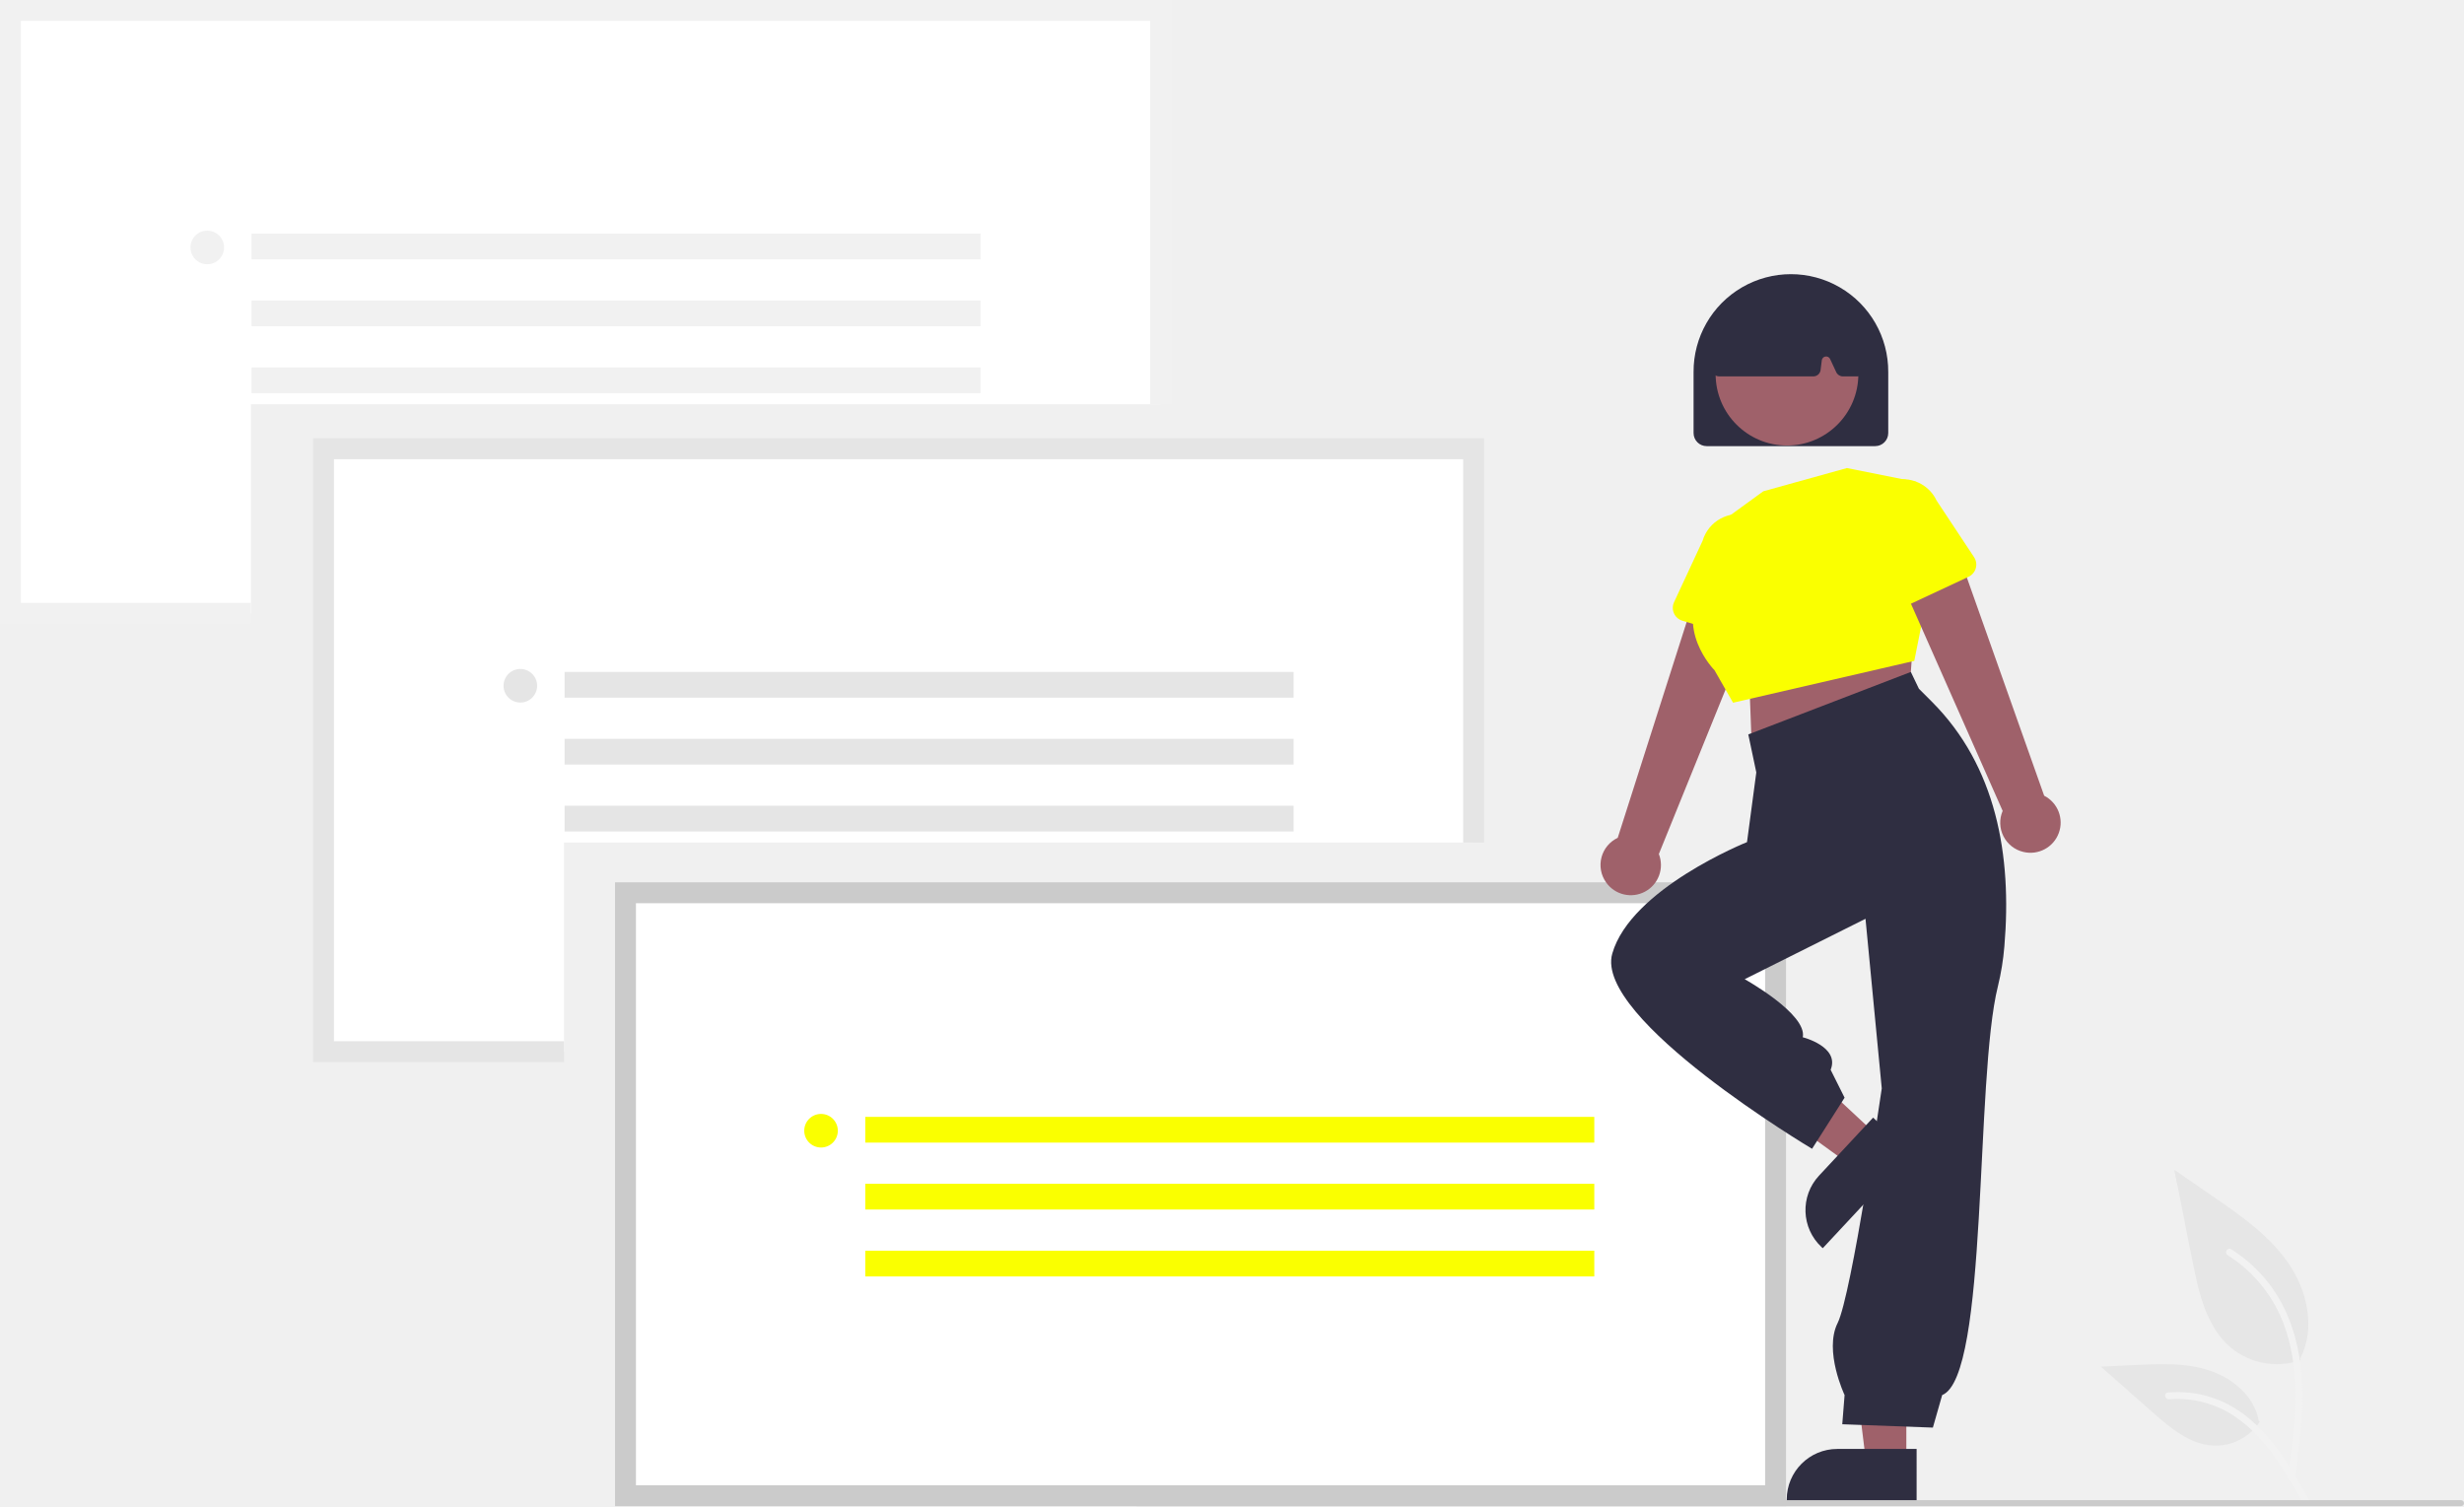
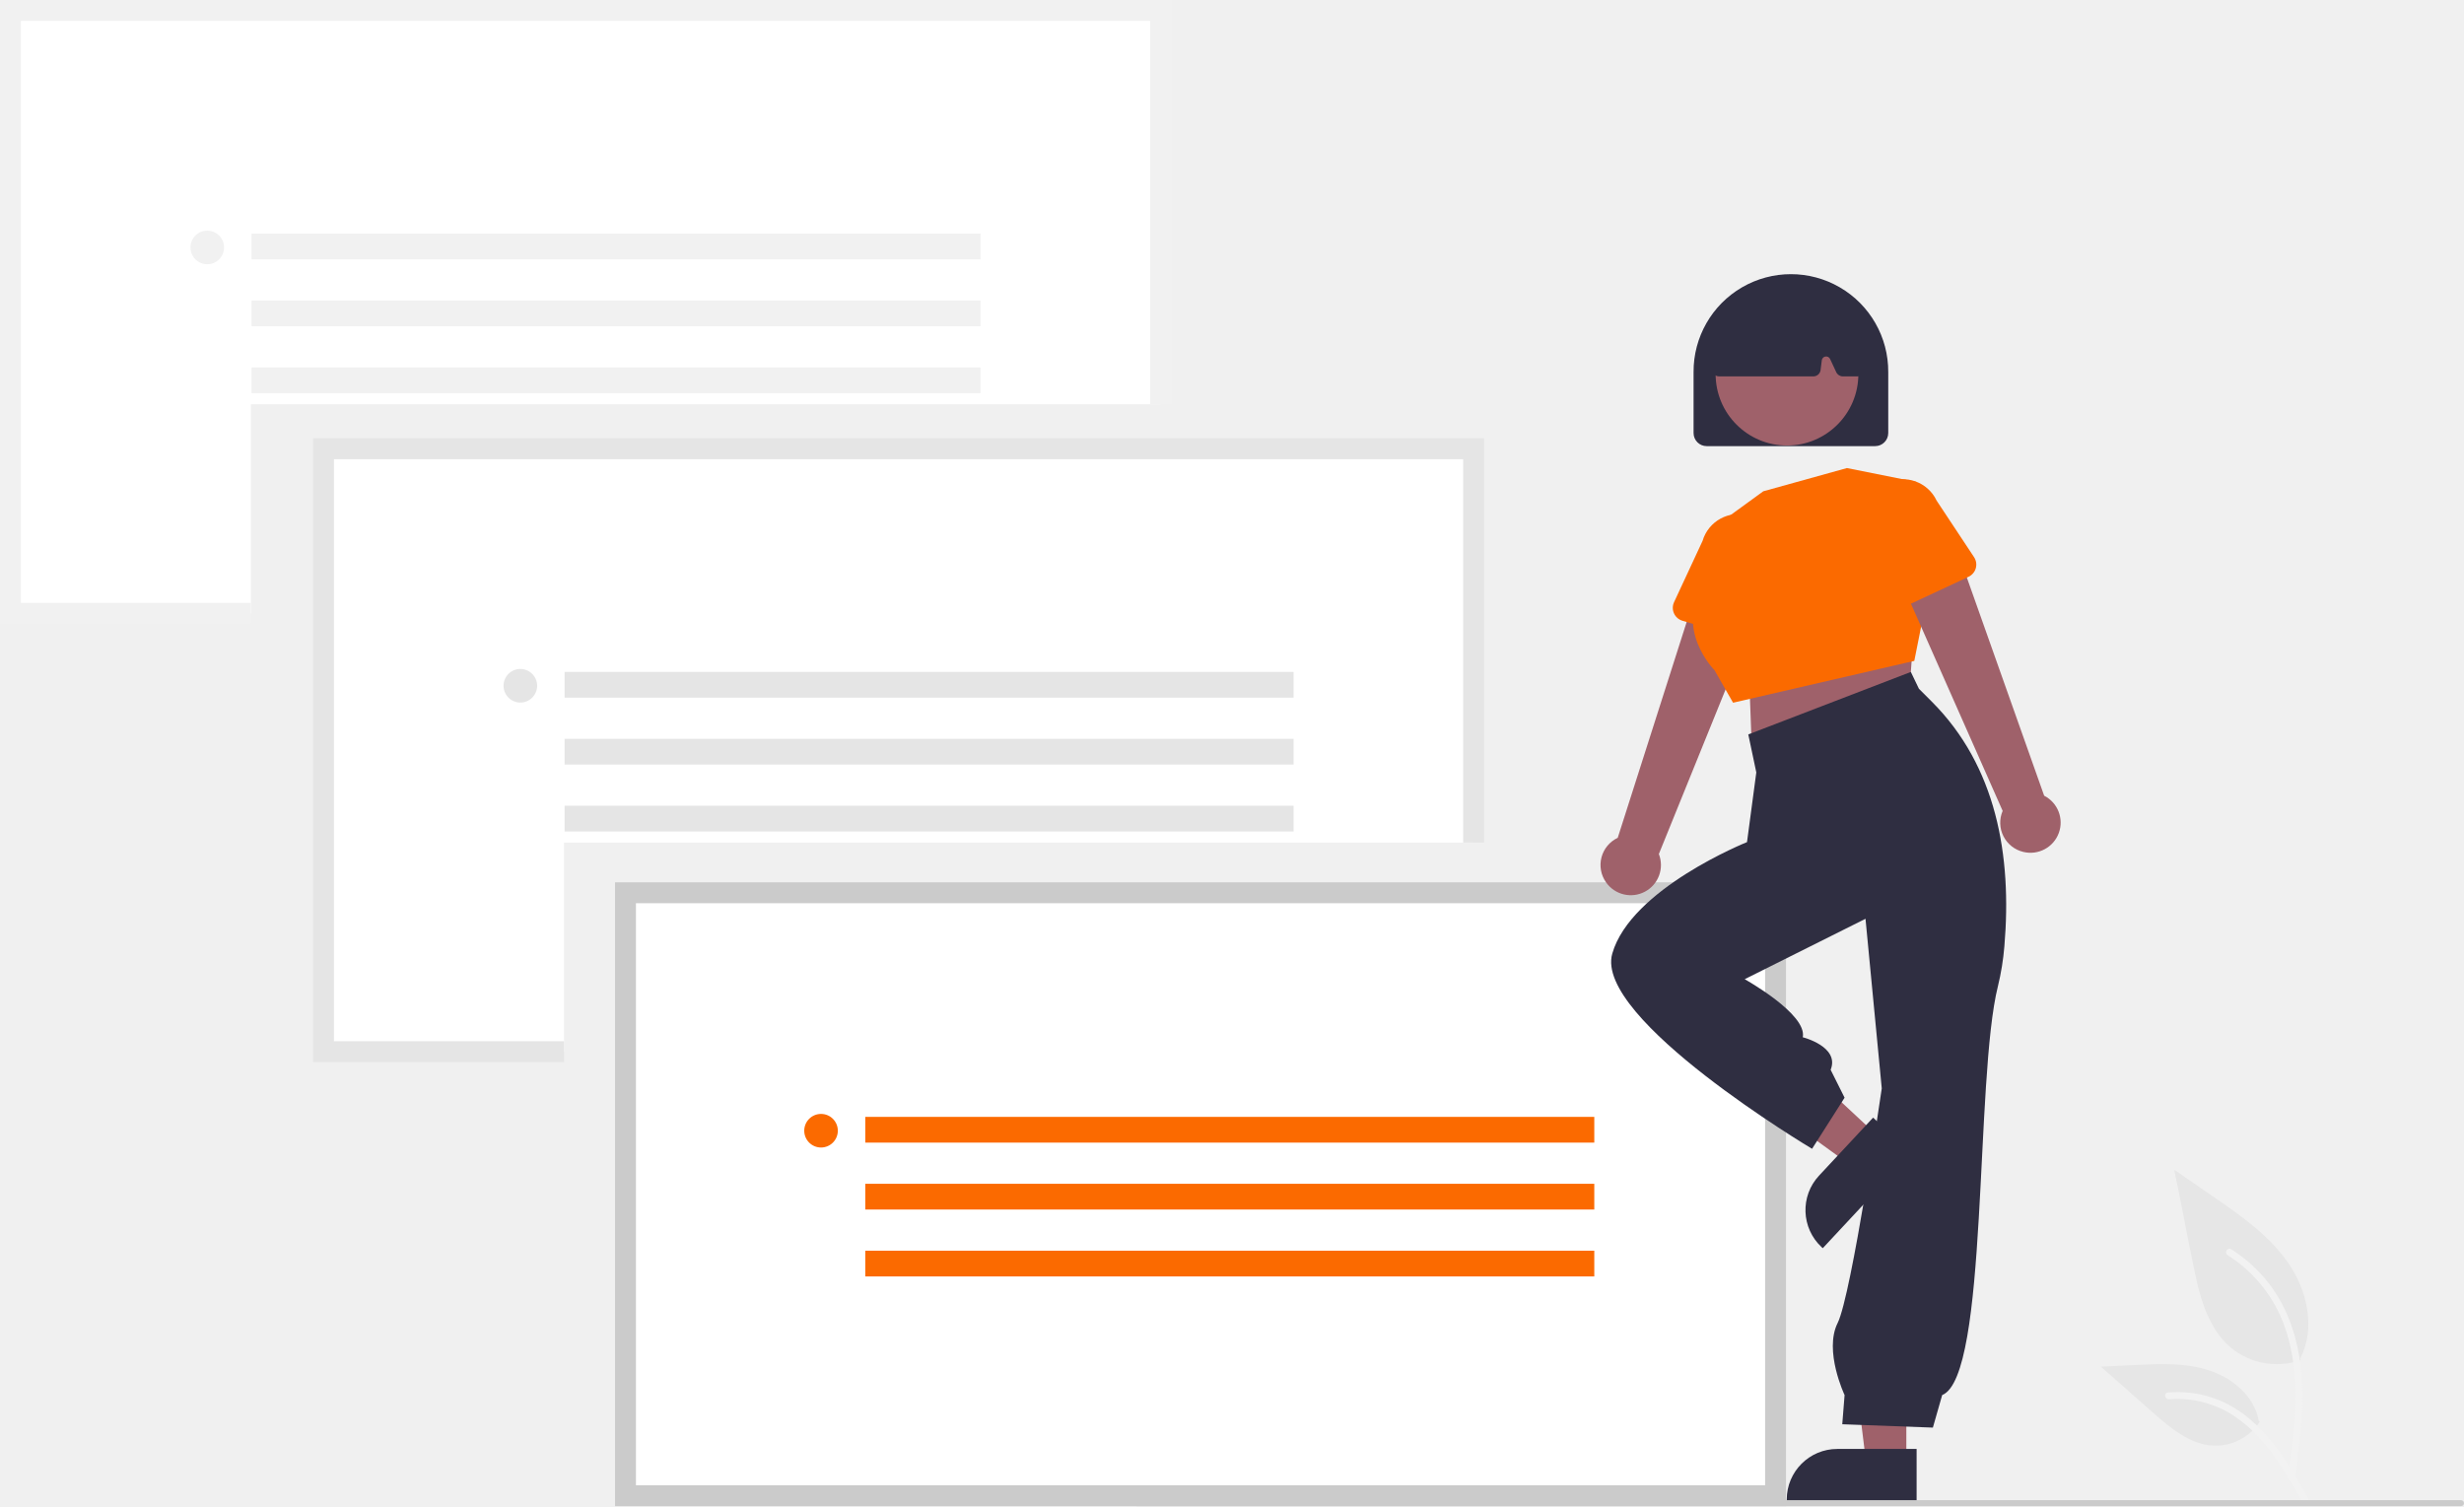
<svg xmlns="http://www.w3.org/2000/svg" data-name="Layer 1" width="826.382" height="505.13" viewBox="0 0 826.382 505.13">
-   <path id="e73ea6d0-018f-4f1a-b9fb-ec835afd7d29-160" data-name="Path 438" d="M958.436,653.575a24.215,24.215,0,0,1-23.383-4.119c-8.19-6.874-10.758-18.196-12.847-28.682l-6.18-31.017,12.938,8.908c9.305,6.406,18.818,13.019,25.26,22.298s9.252,21.947,4.078,31.988" transform="translate(-186.8091 -197.435)" fill="#e6e6e6" />
-   <path id="adfa37d6-6055-4e93-a6c7-1993979ff9f6-161" data-name="Path 439" d="M956.438,693.286c1.628-11.864,3.304-23.881,2.159-35.872-1.015-10.649-4.264-21.049-10.878-29.579a49.206,49.206,0,0,0-12.625-11.44c-1.262-.796-2.424,1.204-1.167,1.997a46.779,46.779,0,0,1,18.504,22.326c4.029,10.246,4.675,21.416,3.982,32.3-.419,6.582-1.311,13.121-2.206,19.653a1.198,1.198,0,0,0,.808,1.423,1.163,1.163,0,0,0,1.423-.808Z" transform="translate(-186.8091 -197.435)" fill="#f2f2f2" />
-   <path id="ab8f3b7e-46a3-4c45-91c1-6e6ed9e46d7b-162" data-name="Path 442" d="M944.717,674.25a17.825,17.825,0,0,1-15.531,8.019c-7.864-.373-14.418-5.86-20.317-11.07l-17.452-15.409,11.55-.553c8.306-.398,16.827-.771,24.738,1.793s15.208,8.726,16.654,16.915" transform="translate(-186.8091 -197.435)" fill="#e6e6e6" />
-   <path id="a06078c2-c2e6-4e9e-9e9d-932246ef76f7-163" data-name="Path 443" d="M961.041,700.106c-7.84-13.871-16.932-29.288-33.181-34.216a37.026,37.026,0,0,0-13.955-1.441c-1.482.128-1.112,2.412.367,2.285a34.398,34.398,0,0,1,22.272,5.892c6.28,4.275,11.17,10.218,15.308,16.519,2.535,3.861,4.806,7.884,7.076,11.903C959.653,702.332,961.775,701.405,961.041,700.106Z" transform="translate(-186.8091 -197.435)" fill="#f2f2f2" />
+   <path id="e73ea6d0-018f-4f1a-b9fb-ec835afd7d29-231" data-name="Path 438" d="M958.436,653.575a24.215,24.215,0,0,1-23.383-4.119c-8.19-6.874-10.758-18.196-12.847-28.682l-6.18-31.017,12.938,8.908c9.305,6.406,18.818,13.019,25.26,22.298s9.252,21.947,4.078,31.988" transform="translate(-186.8091 -197.435)" fill="#e6e6e6" />
+   <path id="adfa37d6-6055-4e93-a6c7-1993979ff9f6-232" data-name="Path 439" d="M956.438,693.286c1.628-11.864,3.304-23.881,2.159-35.872-1.015-10.649-4.264-21.049-10.878-29.579a49.206,49.206,0,0,0-12.625-11.44c-1.262-.796-2.424,1.204-1.167,1.997a46.779,46.779,0,0,1,18.504,22.326c4.029,10.246,4.675,21.416,3.982,32.3-.419,6.582-1.311,13.121-2.206,19.653a1.198,1.198,0,0,0,.808,1.423,1.163,1.163,0,0,0,1.423-.808Z" transform="translate(-186.8091 -197.435)" fill="#f2f2f2" />
+   <path id="ab8f3b7e-46a3-4c45-91c1-6e6ed9e46d7b-233" data-name="Path 442" d="M944.717,674.25a17.825,17.825,0,0,1-15.531,8.019c-7.864-.373-14.418-5.86-20.317-11.07l-17.452-15.409,11.55-.553c8.306-.398,16.827-.771,24.738,1.793s15.208,8.726,16.654,16.915" transform="translate(-186.8091 -197.435)" fill="#e6e6e6" />
+   <path id="a06078c2-c2e6-4e9e-9e9d-932246ef76f7-234" data-name="Path 443" d="M961.041,700.106c-7.84-13.871-16.932-29.288-33.181-34.216a37.026,37.026,0,0,0-13.955-1.441c-1.482.128-1.112,2.412.367,2.285a34.398,34.398,0,0,1,22.272,5.892c6.28,4.275,11.17,10.218,15.308,16.519,2.535,3.861,4.806,7.884,7.076,11.903C959.653,702.332,961.775,701.405,961.041,700.106Z" transform="translate(-186.8091 -197.435)" fill="#f2f2f2" />
  <polygon points="494.22 150.5 494.22 282.58 189.16 282.58 189.16 352.71 108.51 352.71 108.51 150.5 494.22 150.5" fill="#fff" />
  <path d="M291.809,344.435v209.22h84.16v-7.01H298.819V351.445h378.71v128.57h7.01V344.435Z" transform="translate(-186.8091 -197.435)" fill="#e5e5e5" />
  <rect x="189.354" y="225.348" width="244.496" height="8.631" fill="#e5e5e5" />
  <rect x="189.354" y="247.788" width="244.496" height="8.631" fill="#e5e5e5" />
  <rect x="189.354" y="270.228" width="244.496" height="8.631" fill="#e5e5e5" />
  <circle cx="174.513" cy="229.989" r="5.633" fill="#e5e5e5" />
  <polygon points="389.22 3.5 389.22 135.58 84.16 135.58 84.16 205.71 3.51 205.71 3.51 3.5 389.22 3.5" fill="#fff" />
  <path d="M186.809,197.435v209.22h84.16v-7.01H193.819v-195.2h378.71v128.57h7.01V197.435Z" transform="translate(-186.8091 -197.435)" fill="#f1f1f1" />
  <rect x="84.354" y="78.348" width="244.496" height="8.631" fill="#f1f1f1" />
  <rect x="84.354" y="100.788" width="244.496" height="8.631" fill="#f1f1f1" />
  <rect x="84.354" y="123.228" width="244.496" height="8.631" fill="#f1f1f1" />
  <circle cx="69.513" cy="82.989" r="5.633" fill="#f1f1f1" />
  <rect x="209.776" y="299.414" width="385.717" height="202.209" fill="#fff" />
  <path d="M785.809,702.565H393.079V493.343H785.809Zm-385.717-7.013H778.796V500.356H400.092Z" transform="translate(-186.8091 -197.435)" fill="#cbcbcb" />
-   <rect x="290.2" y="374.577" width="244.496" height="8.631" fill="#faff00" />
-   <rect x="290.2" y="397.017" width="244.496" height="8.631" fill="#faff00" />
-   <rect x="290.2" y="419.457" width="244.496" height="8.631" fill="#faff00" />
-   <circle cx="275.36" cy="379.218" r="5.633" fill="#faff00" />
+   <rect x="290.2" y="374.577" width="244.496" height="8.631" fill="#fb6a00" />
+   <rect x="290.2" y="397.017" width="244.496" height="8.631" fill="#fb6a00" />
+   <rect x="290.2" y="419.457" width="244.496" height="8.631" fill="#fb6a00" />
+   <circle cx="275.36" cy="379.218" r="5.633" fill="#fb6a00" />
  <path d="M725.446,493.35a10.067,10.067,0,0,1,3.922-14.93l27.896-87.347,19.428,10.092-33.53,82.686a10.122,10.122,0,0,1-17.717,9.499Z" transform="translate(-186.8091 -197.435)" fill="#9f616a" />
-   <path d="M748.237,403.151a4.509,4.509,0,0,1,.021-3.759l9.555-20.542a12.536,12.536,0,0,1,24.06,7.052l-3.193,22.504a4.514,4.514,0,0,1-5.752,3.694l-21.859-6.477A4.509,4.509,0,0,1,748.237,403.151Z" transform="translate(-186.8091 -197.435)" fill="#faff00" />
+   <path d="M748.237,403.151a4.509,4.509,0,0,1,.021-3.759l9.555-20.542a12.536,12.536,0,0,1,24.06,7.052l-3.193,22.504a4.514,4.514,0,0,1-5.752,3.694l-21.859-6.477A4.509,4.509,0,0,1,748.237,403.151Z" transform="translate(-186.8091 -197.435)" fill="#fb6a00" />
  <polygon points="642.019 209.183 640.461 231.001 587.475 249.702 586.696 228.663 642.019 209.183" fill="#9f616a" />
-   <path d="M761.038,374.671l17.142-12.467,28.051-7.792,23.376,4.675,3.896,36.622-4.675,23.376-60.778,14.026-6.234-10.909s-14.026-14.026-3.117-29.61Z" transform="translate(-186.8091 -197.435)" fill="#faff00" />
+   <path d="M761.038,374.671l17.142-12.467,28.051-7.792,23.376,4.675,3.896,36.622-4.675,23.376-60.778,14.026-6.234-10.909s-14.026-14.026-3.117-29.61Z" transform="translate(-186.8091 -197.435)" fill="#fb6a00" />
  <path d="M754.804,342.672V322.209a32.644,32.644,0,1,1,65.287,0v20.463a4.39,4.39,0,0,1-4.385,4.385H759.189A4.39,4.39,0,0,1,754.804,342.672Z" transform="translate(-186.8091 -197.435)" fill="#2f2e41" />
  <circle cx="599.327" cy="125.487" r="23.933" fill="#9f616a" />
  <path d="M761.546,322.83a2.436,2.436,0,0,1-.57-1.942l2.835-19.742a2.44,2.44,0,0,1,1.378-1.87c14.471-6.772,29.145-6.781,43.616-.026a2.455,2.455,0,0,1,1.392,1.984l1.892,19.767a2.436,2.436,0,0,1-2.425,2.668h-4.8a2.446,2.446,0,0,1-2.207-1.405l-2.071-4.438a1.462,1.462,0,0,0-2.775.437l-.409,3.273a2.44,2.44,0,0,1-2.417,2.134H763.387A2.436,2.436,0,0,1,761.546,322.83Z" transform="translate(-186.8091 -197.435)" fill="#2f2e41" />
  <path d="M865.439,483.159a10.067,10.067,0,0,1-6.977-13.771L821.35,385.541l21.23-5.347,29.805,84.1a10.122,10.122,0,0,1-6.946,18.865Z" transform="translate(-186.8091 -197.435)" fill="#9f616a" />
-   <path d="M822.615,400.568a4.509,4.509,0,0,1-2.479-2.825L813.647,376.036a12.536,12.536,0,0,1,22.677-10.696l12.549,18.951a4.514,4.514,0,0,1-1.85,6.58L826.374,400.537A4.509,4.509,0,0,1,822.615,400.568Z" transform="translate(-186.8091 -197.435)" fill="#faff00" />
+   <path d="M822.615,400.568a4.509,4.509,0,0,1-2.479-2.825L813.647,376.036a12.536,12.536,0,0,1,22.677-10.696l12.549,18.951a4.514,4.514,0,0,1-1.85,6.58L826.374,400.537A4.509,4.509,0,0,1,822.615,400.568Z" transform="translate(-186.8091 -197.435)" fill="#fb6a00" />
  <polygon points="639.353 490.356 625.845 490.355 619.419 438.253 639.355 438.254 639.353 490.356" fill="#9f616a" />
  <path d="M829.607,700.885l-43.555-.002v-.551a16.954,16.954,0,0,1,16.953-16.953h.001l26.602.001Z" transform="translate(-186.8091 -197.435)" fill="#2f2e41" />
  <polygon points="629.087 380.349 619.878 390.231 577.378 359.413 590.97 344.828 629.087 380.349" fill="#9f616a" />
  <path d="M827.824,584.19l-29.694,31.865-.403-.376a16.954,16.954,0,0,1-.846-23.96l.001-.001,18.136-19.462Z" transform="translate(-186.8091 -197.435)" fill="#2f2e41" />
  <path d="M830.387,428.436l4.32,4.32c21.61,21.61,26.93,51.573,24.335,82.023a85.206,85.206,0,0,1-2.162,13.394c-7.792,31.168-3.117,130.905-18.701,137.139L835.062,676.221l-30.389-1.123.779-9.786s-7.013-14.805-2.338-24.155,14.805-78.699,14.805-78.699l-5.454-56.882-40.518,20.259s21.038,11.688,19.48,19.48c0,0,12.467,3.117,9.35,10.909l4.675,9.35-10.909,17.142s-73.245-43.635-67.011-65.453,45.194-37.402,45.194-37.402l3.117-23.376-2.687-12.737,54.517-20.957Z" transform="translate(-186.8091 -197.435)" fill="#2f2e41" />
  <path d="M1012.191,702.565h-444a1,1,0,0,1,0-2h444a1,1,0,0,1,0,2Z" transform="translate(-186.8091 -197.435)" fill="#cbcbcb" />
</svg>
